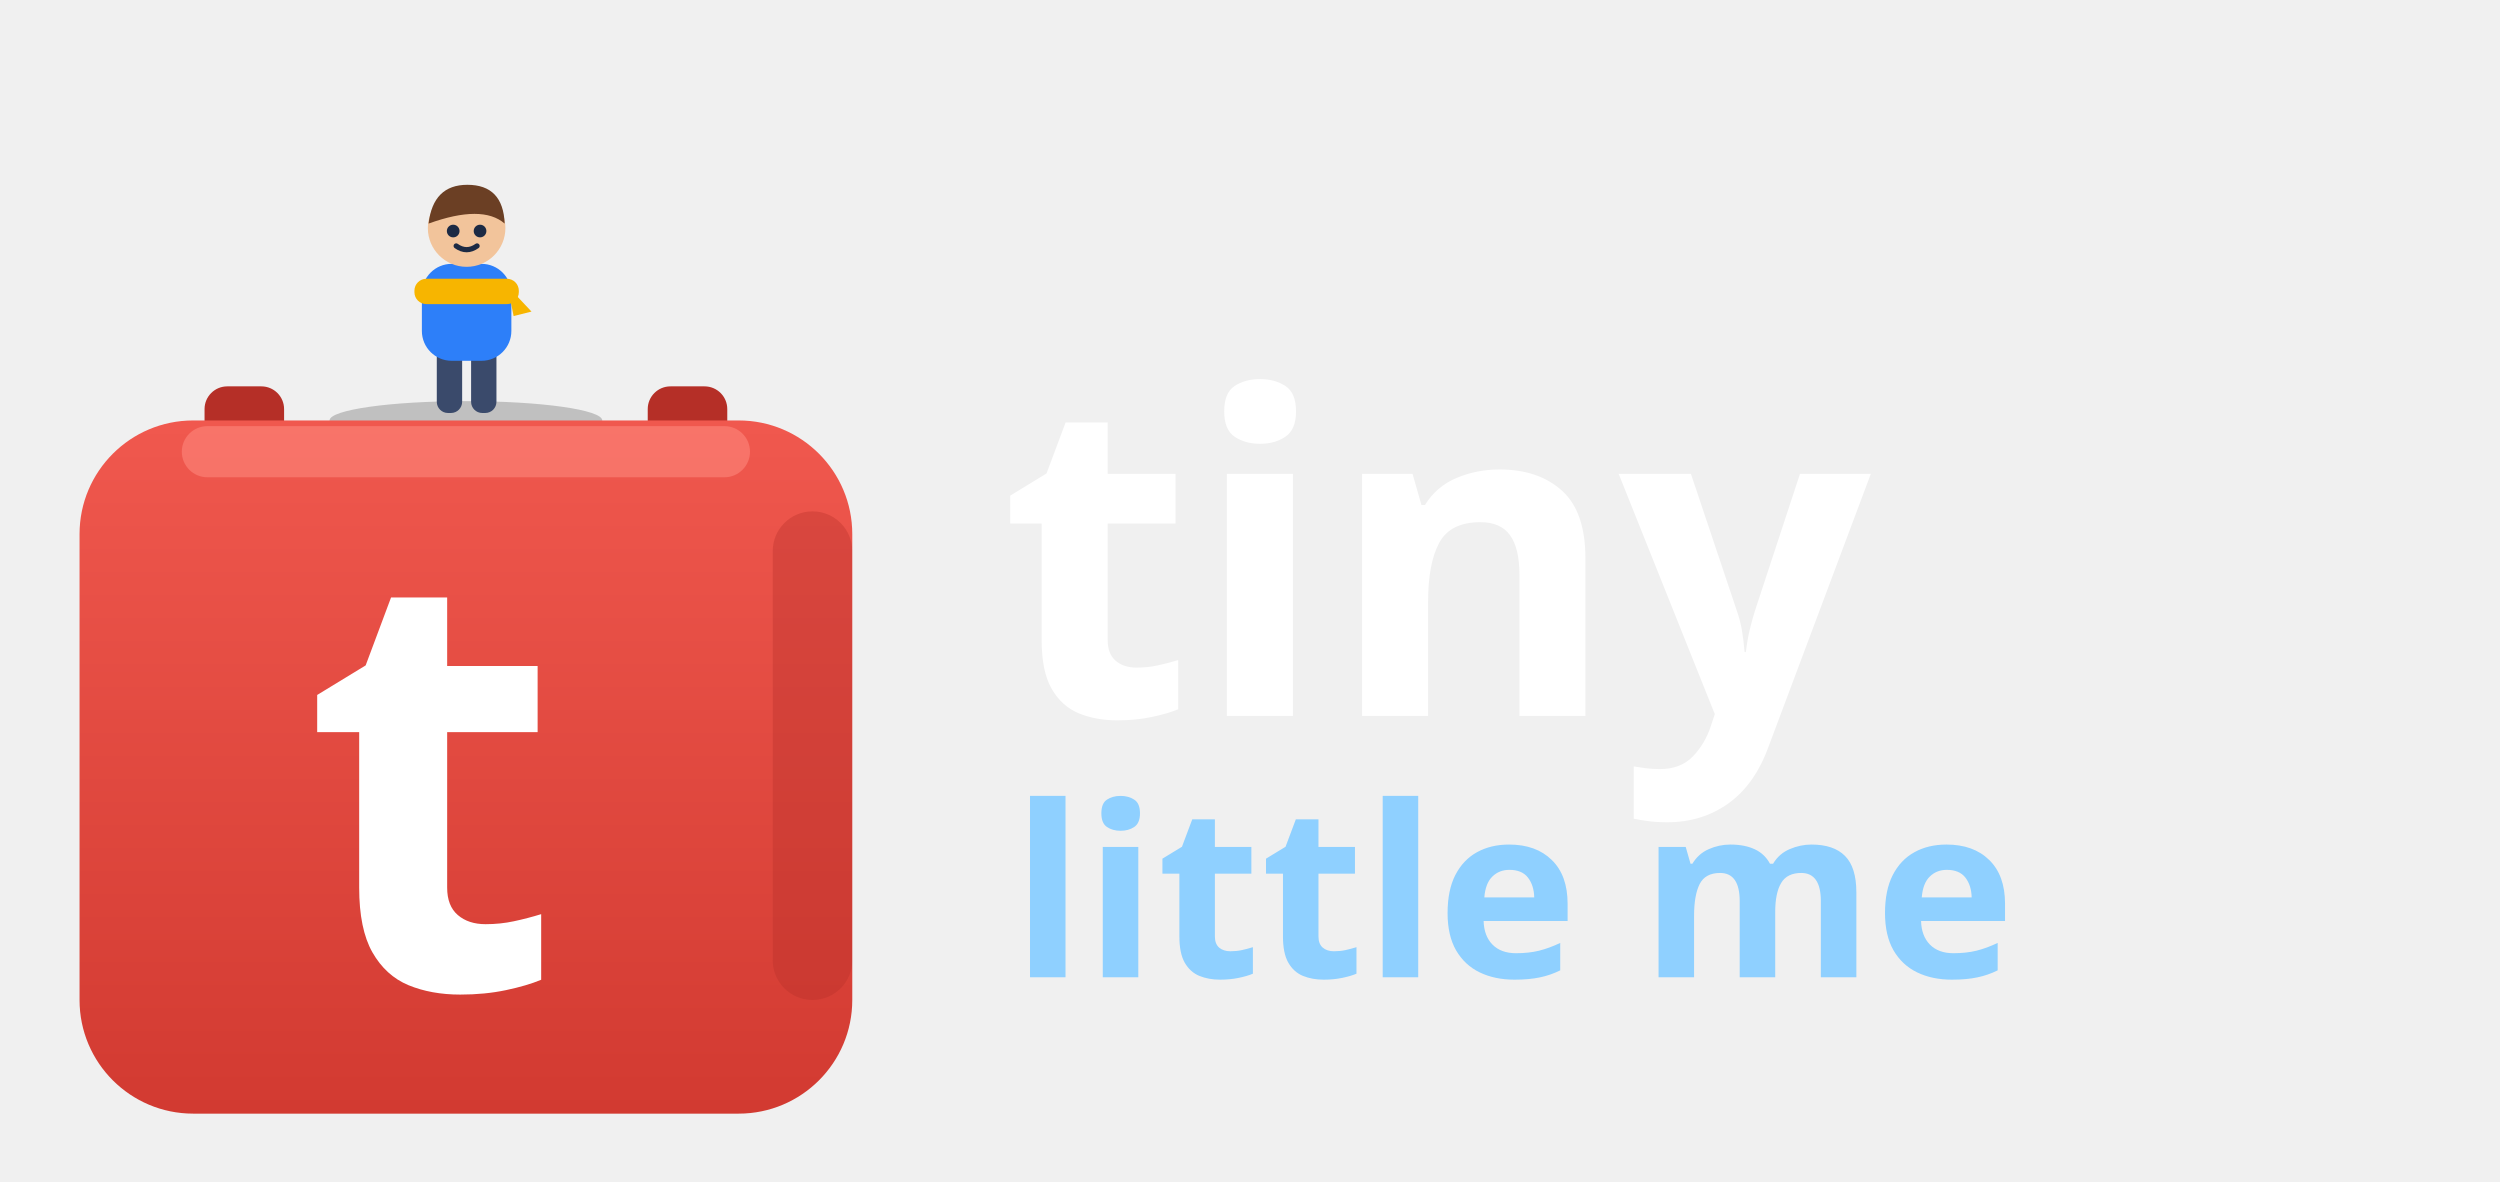
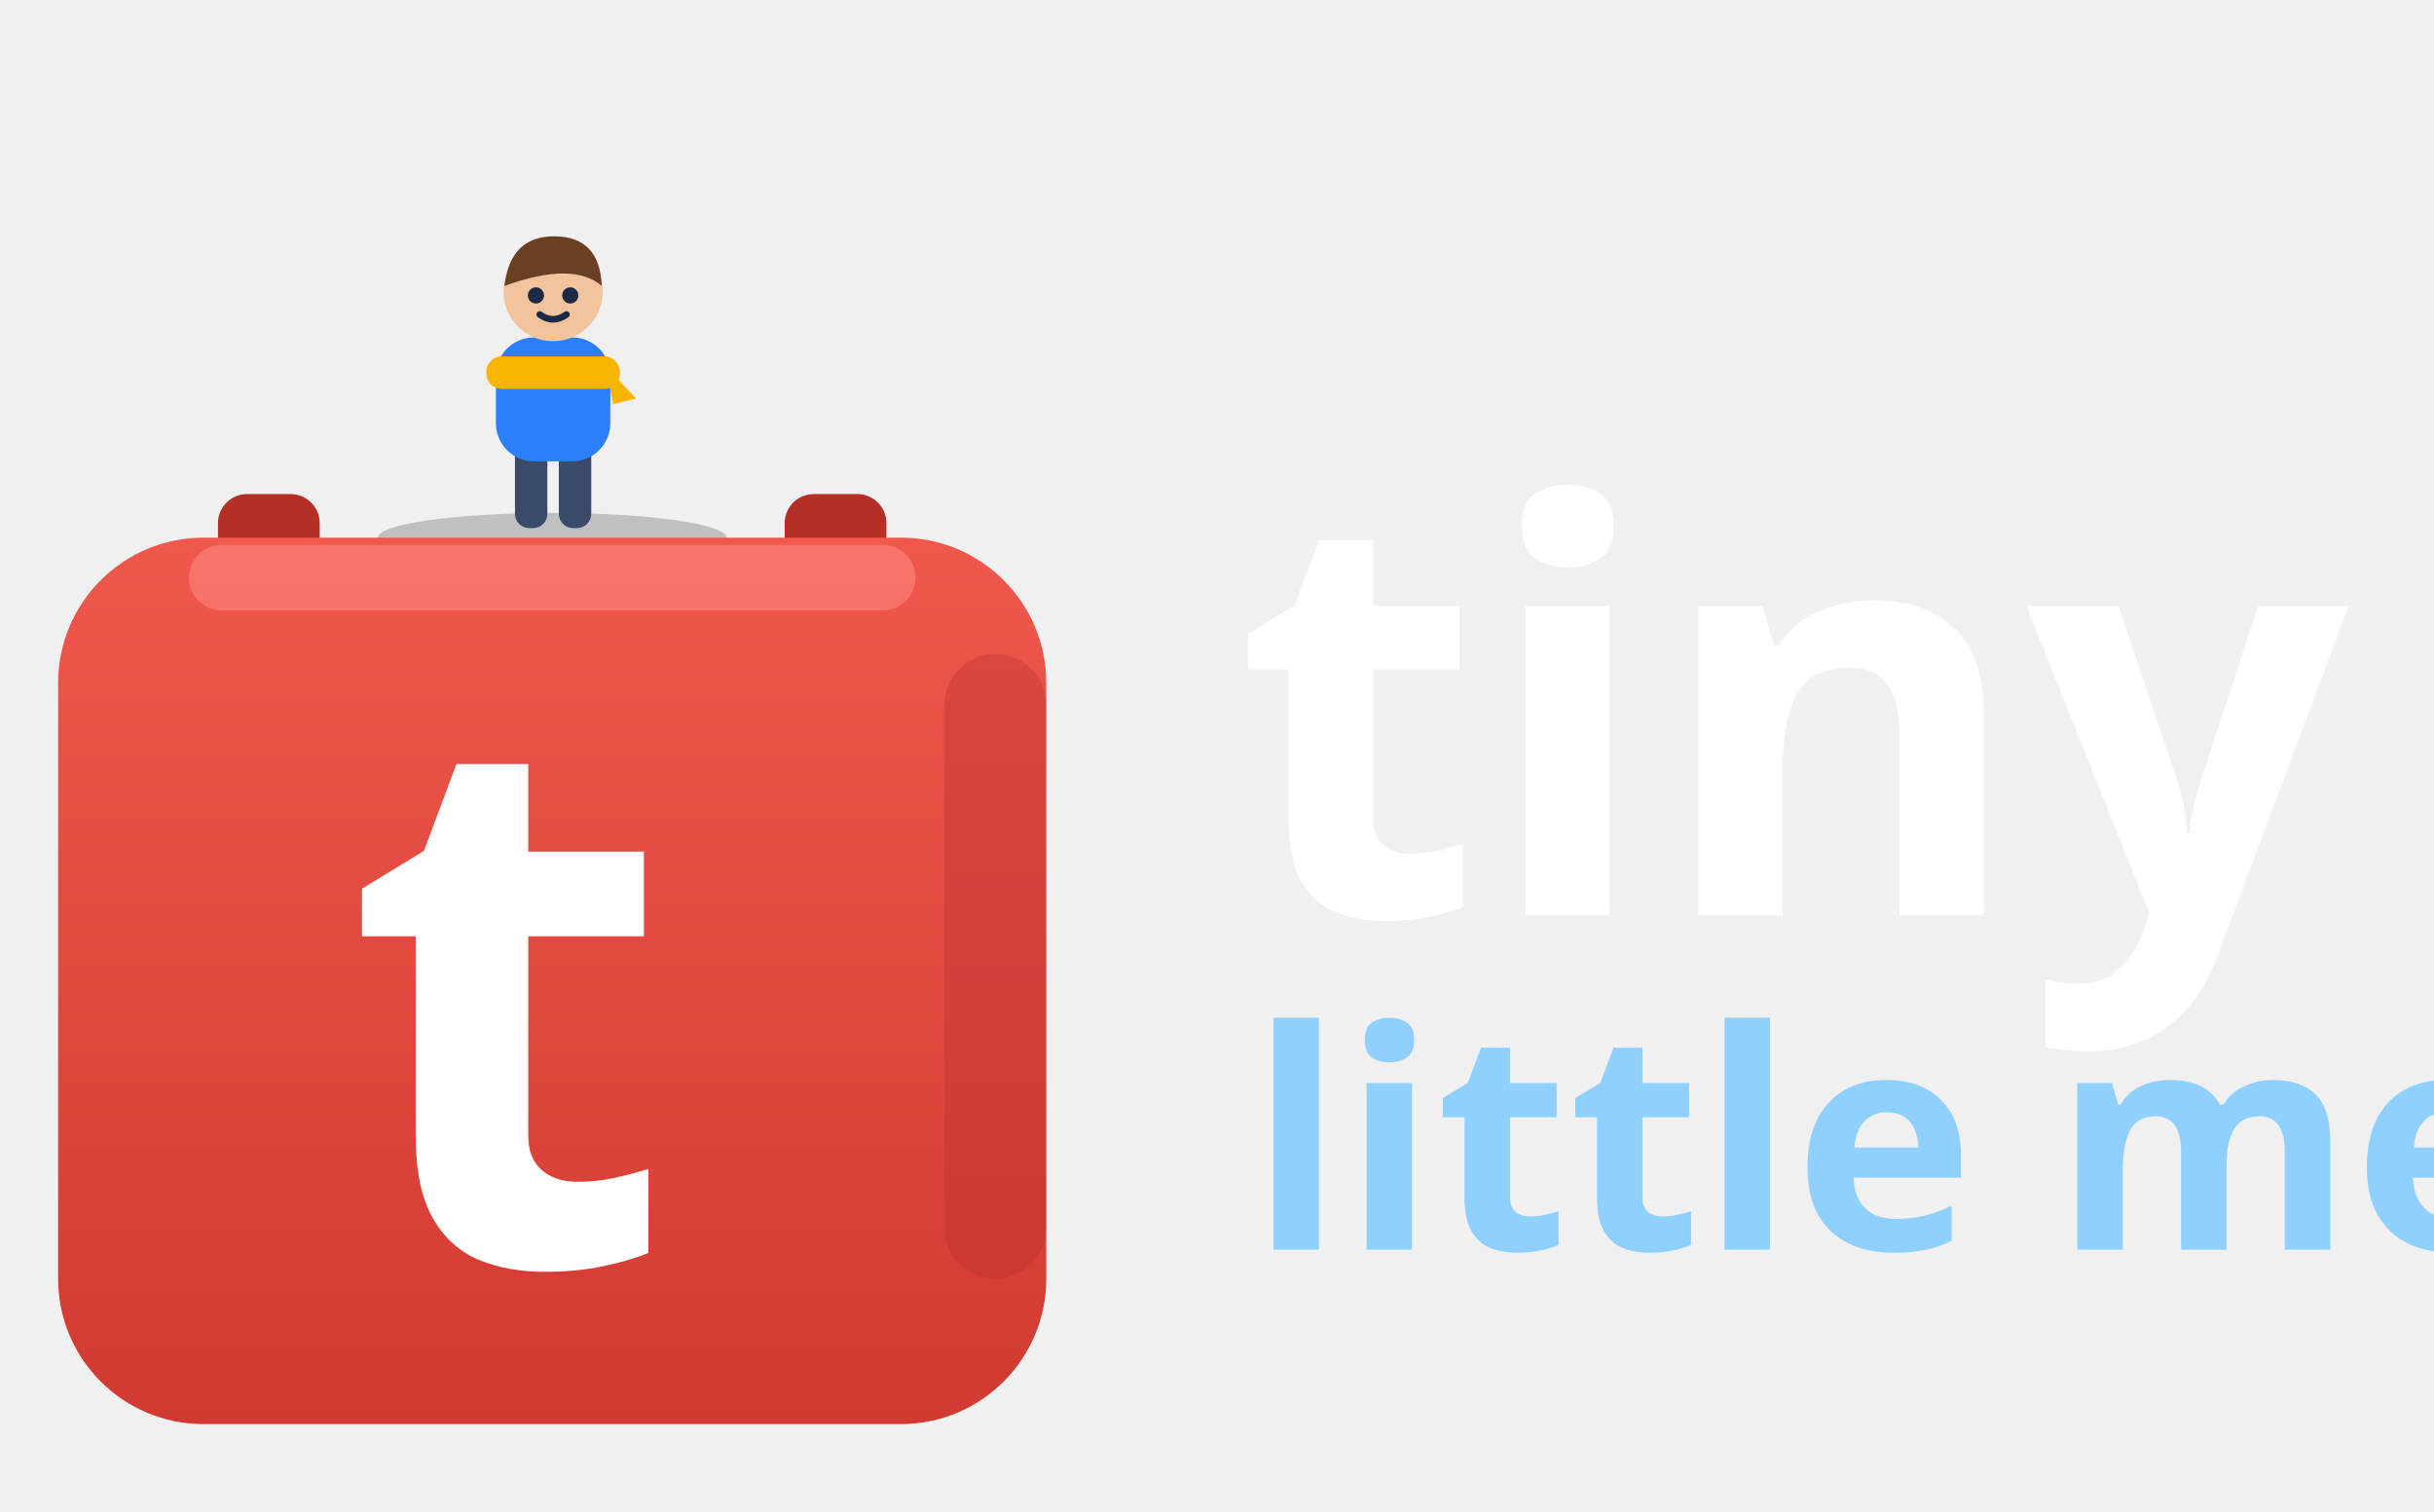
- <svg xmlns="http://www.w3.org/2000/svg" viewBox="0 0 440 208" width="880" height="416">
+ <svg xmlns="http://www.w3.org/2000/svg" viewBox="6 0 335 208" width="670" height="416">
  <defs>
    <linearGradient id="gRed" x1="0" y1="0" x2="0" y2="1">
      <stop offset="0" stop-color="#F0584E" />
      <stop offset="1" stop-color="#D23A31" />
    </linearGradient>
    <linearGradient id="gYel" x1="0" y1="0" x2="0" y2="1">
      <stop offset="0" stop-color="#FFC933" />
      <stop offset="1" stop-color="#F2A900" />
    </linearGradient>
    <symbol id="fig" viewBox="0 0 20 32">
      <rect x="6" y="22" width="3.4" height="9" rx="1.5" fill="#3A4A6B" />
      <rect x="10.6" y="22" width="3.4" height="9" rx="1.5" fill="#3A4A6B" />
      <rect x="4" y="11" width="12" height="13" rx="4" fill="#2D7FF9" />
      <rect x="3" y="13" width="14" height="3.4" rx="1.6" fill="#F7B500" />
      <path d="M15.5 14 l3.2 3.4 -2.4 .6z" fill="#F7B500" />
      <circle cx="10" cy="6.2" r="5.2" fill="#F2C49B" />
      <path d="M4.9 5.6 q.6 -5.2 5.2 -5.2 q4.8 0 5 5.2 q-3 -2.6 -10.2 0z" fill="#6B3F24" />
      <circle cx="8.2" cy="6.6" r=".85" fill="#1C2A44" />
      <circle cx="11.8" cy="6.6" r=".85" fill="#1C2A44" />
      <path d="M8.6 8.6 q1.4 1 2.8 0" stroke="#1C2A44" stroke-width=".7" fill="none" stroke-linecap="round" />
    </symbol>
    <symbol id="mark" viewBox="0 0 136 190">
      <ellipse cx="68" cy="68" rx="24" ry="3.4" fill="#000" opacity=".2" />
      <rect x="22" y="62" width="14" height="10" rx="4" fill="#B52F27" />
      <rect x="100" y="62" width="14" height="10" rx="4" fill="#B52F27" />
      <rect x="0" y="68" width="136" height="122" rx="20" fill="url(#gRed)" />
      <rect x="18" y="69" width="100" height="9" rx="4.5" fill="#FF8A80" opacity=".55" />
      <rect x="122" y="84" width="14" height="86" rx="7" fill="#B52F27" opacity=".35" />
      <text x="62" y="168" text-anchor="middle" font-family="Fredoka" font-weight="700" font-size="104" fill="#fff">t</text>
      <use href="#fig" x="55" y="26" width="26.25" height="42" />
    </symbol>
  </defs>
  <use href="#mark" x="14" y="6" width="136" height="190" />
  <text x="176" y="126" font-family="Fredoka" font-weight="700" font-size="78" fill="#FFFFFF">tiny</text>
  <text x="178" y="172" font-family="Fredoka" font-weight="700" font-size="42" fill="#8FD0FF">little me</text>
</svg>
